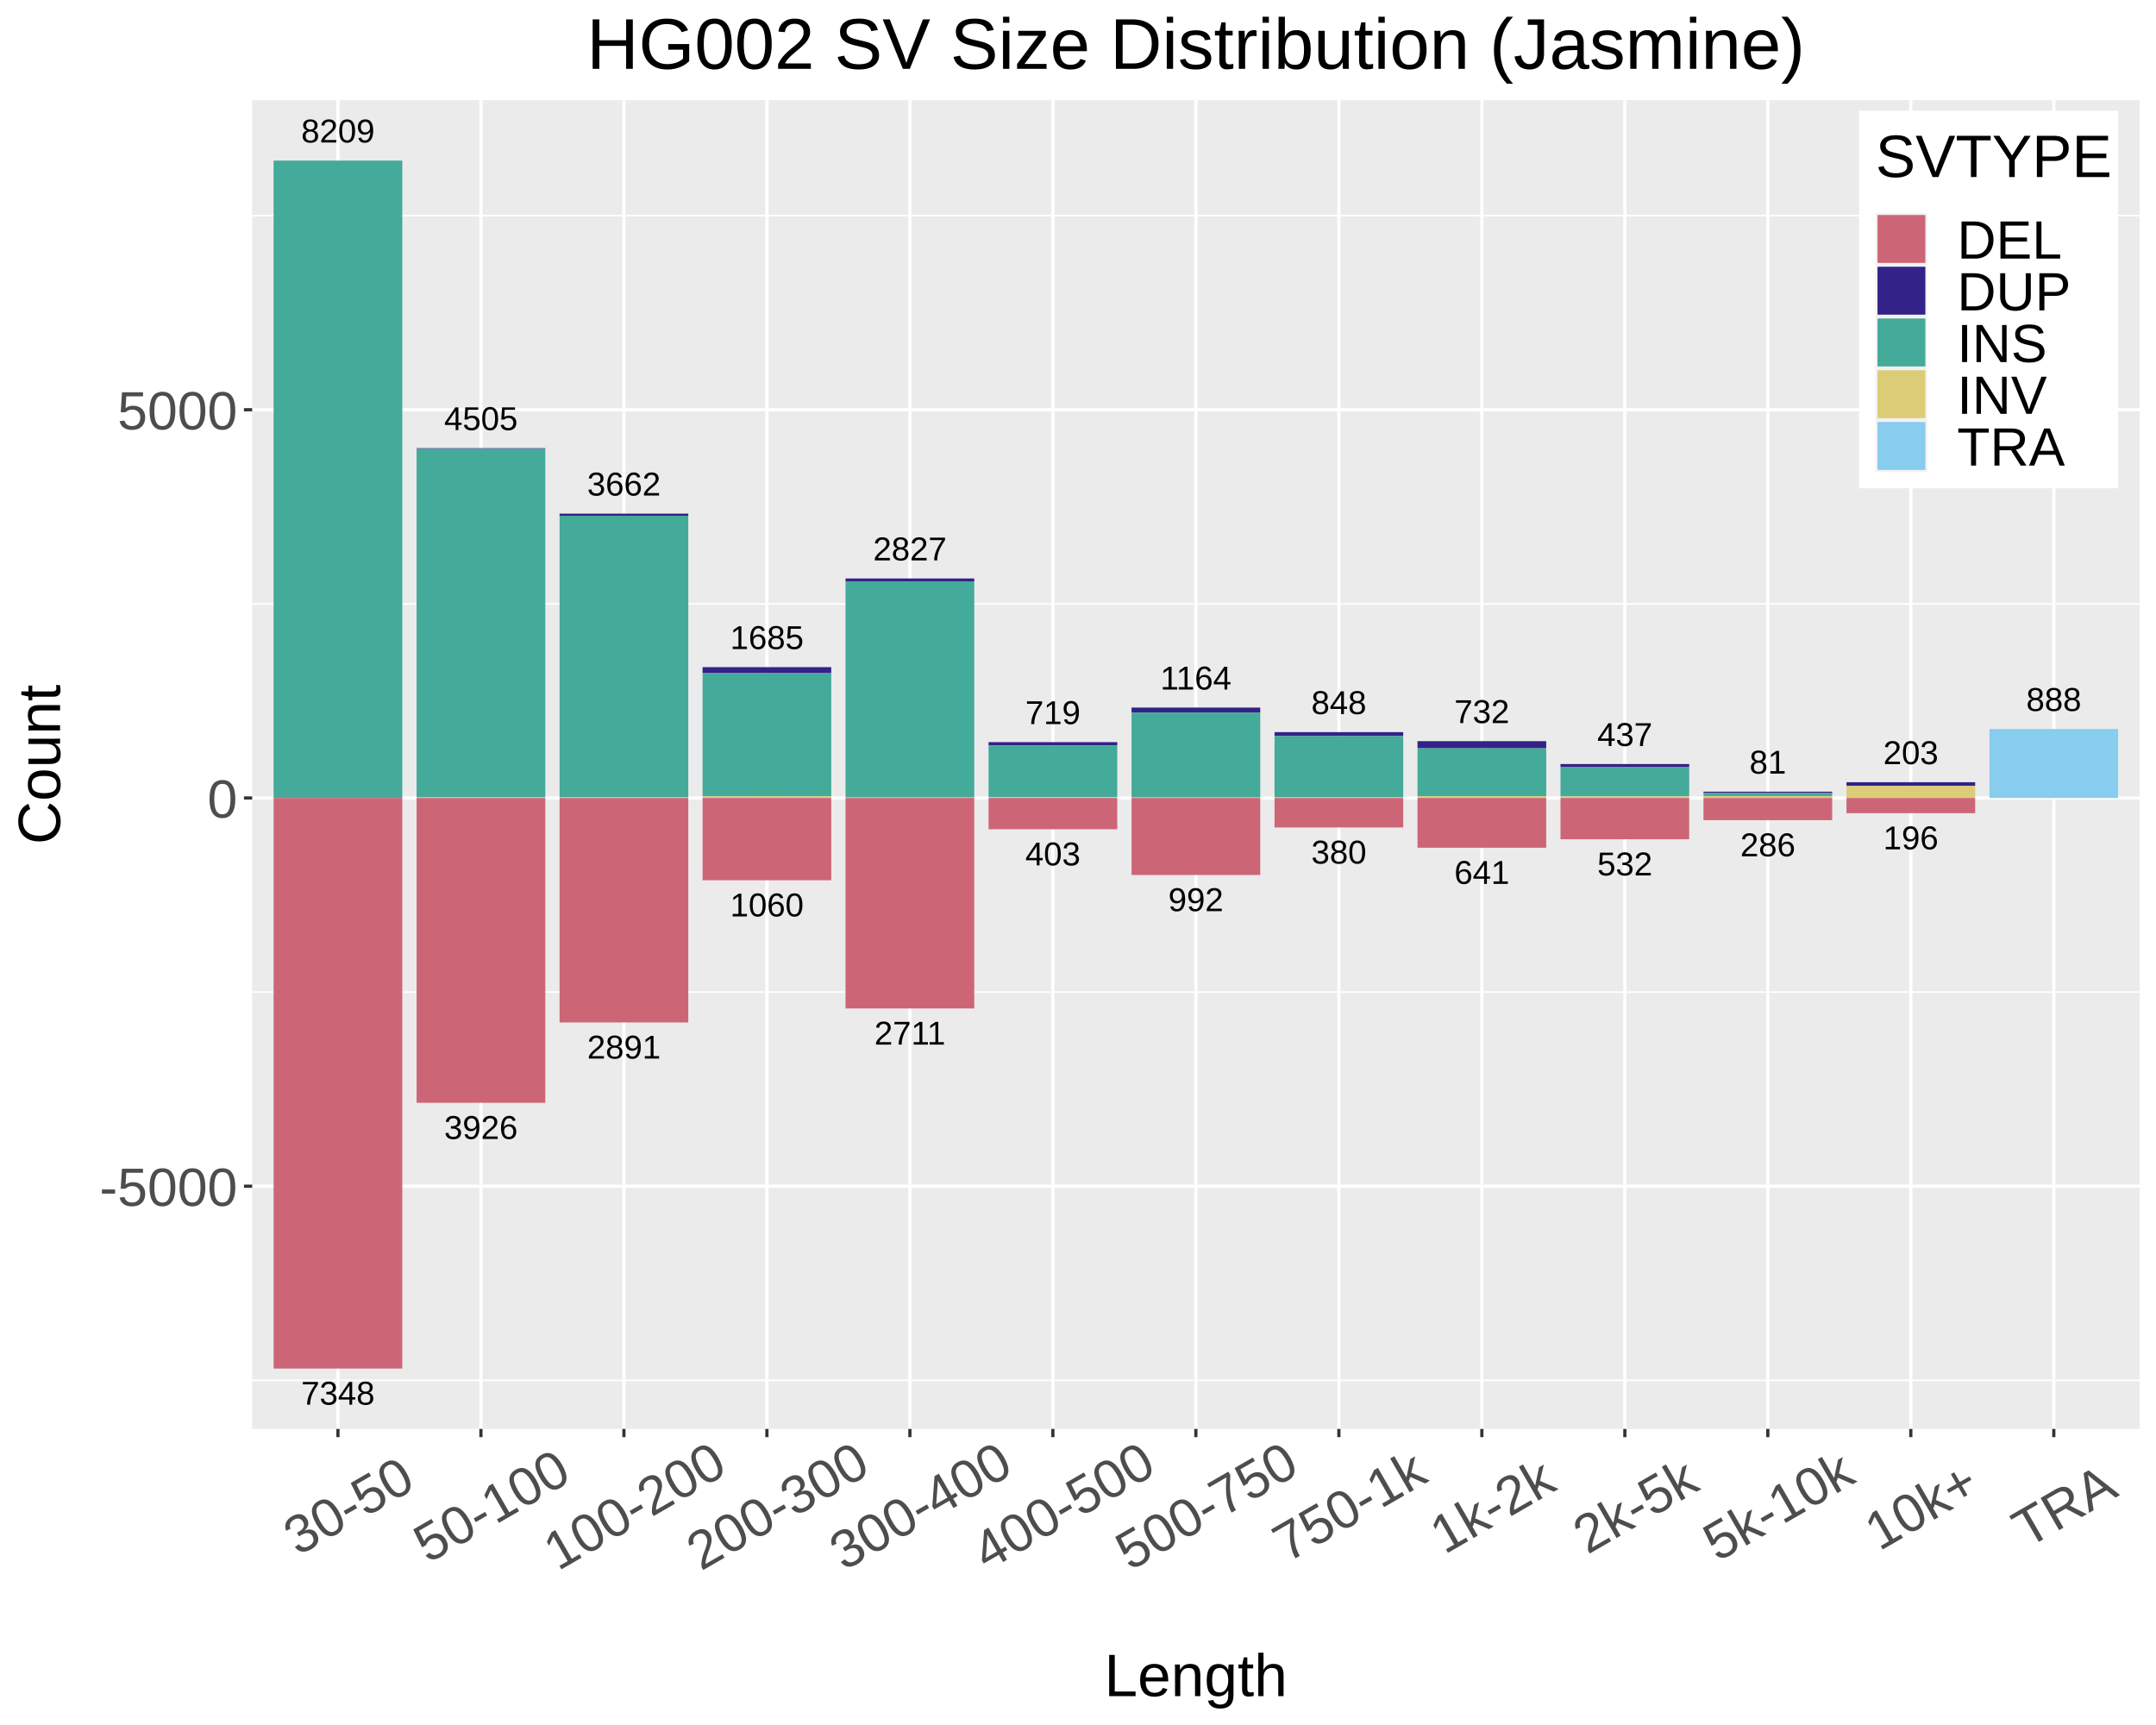
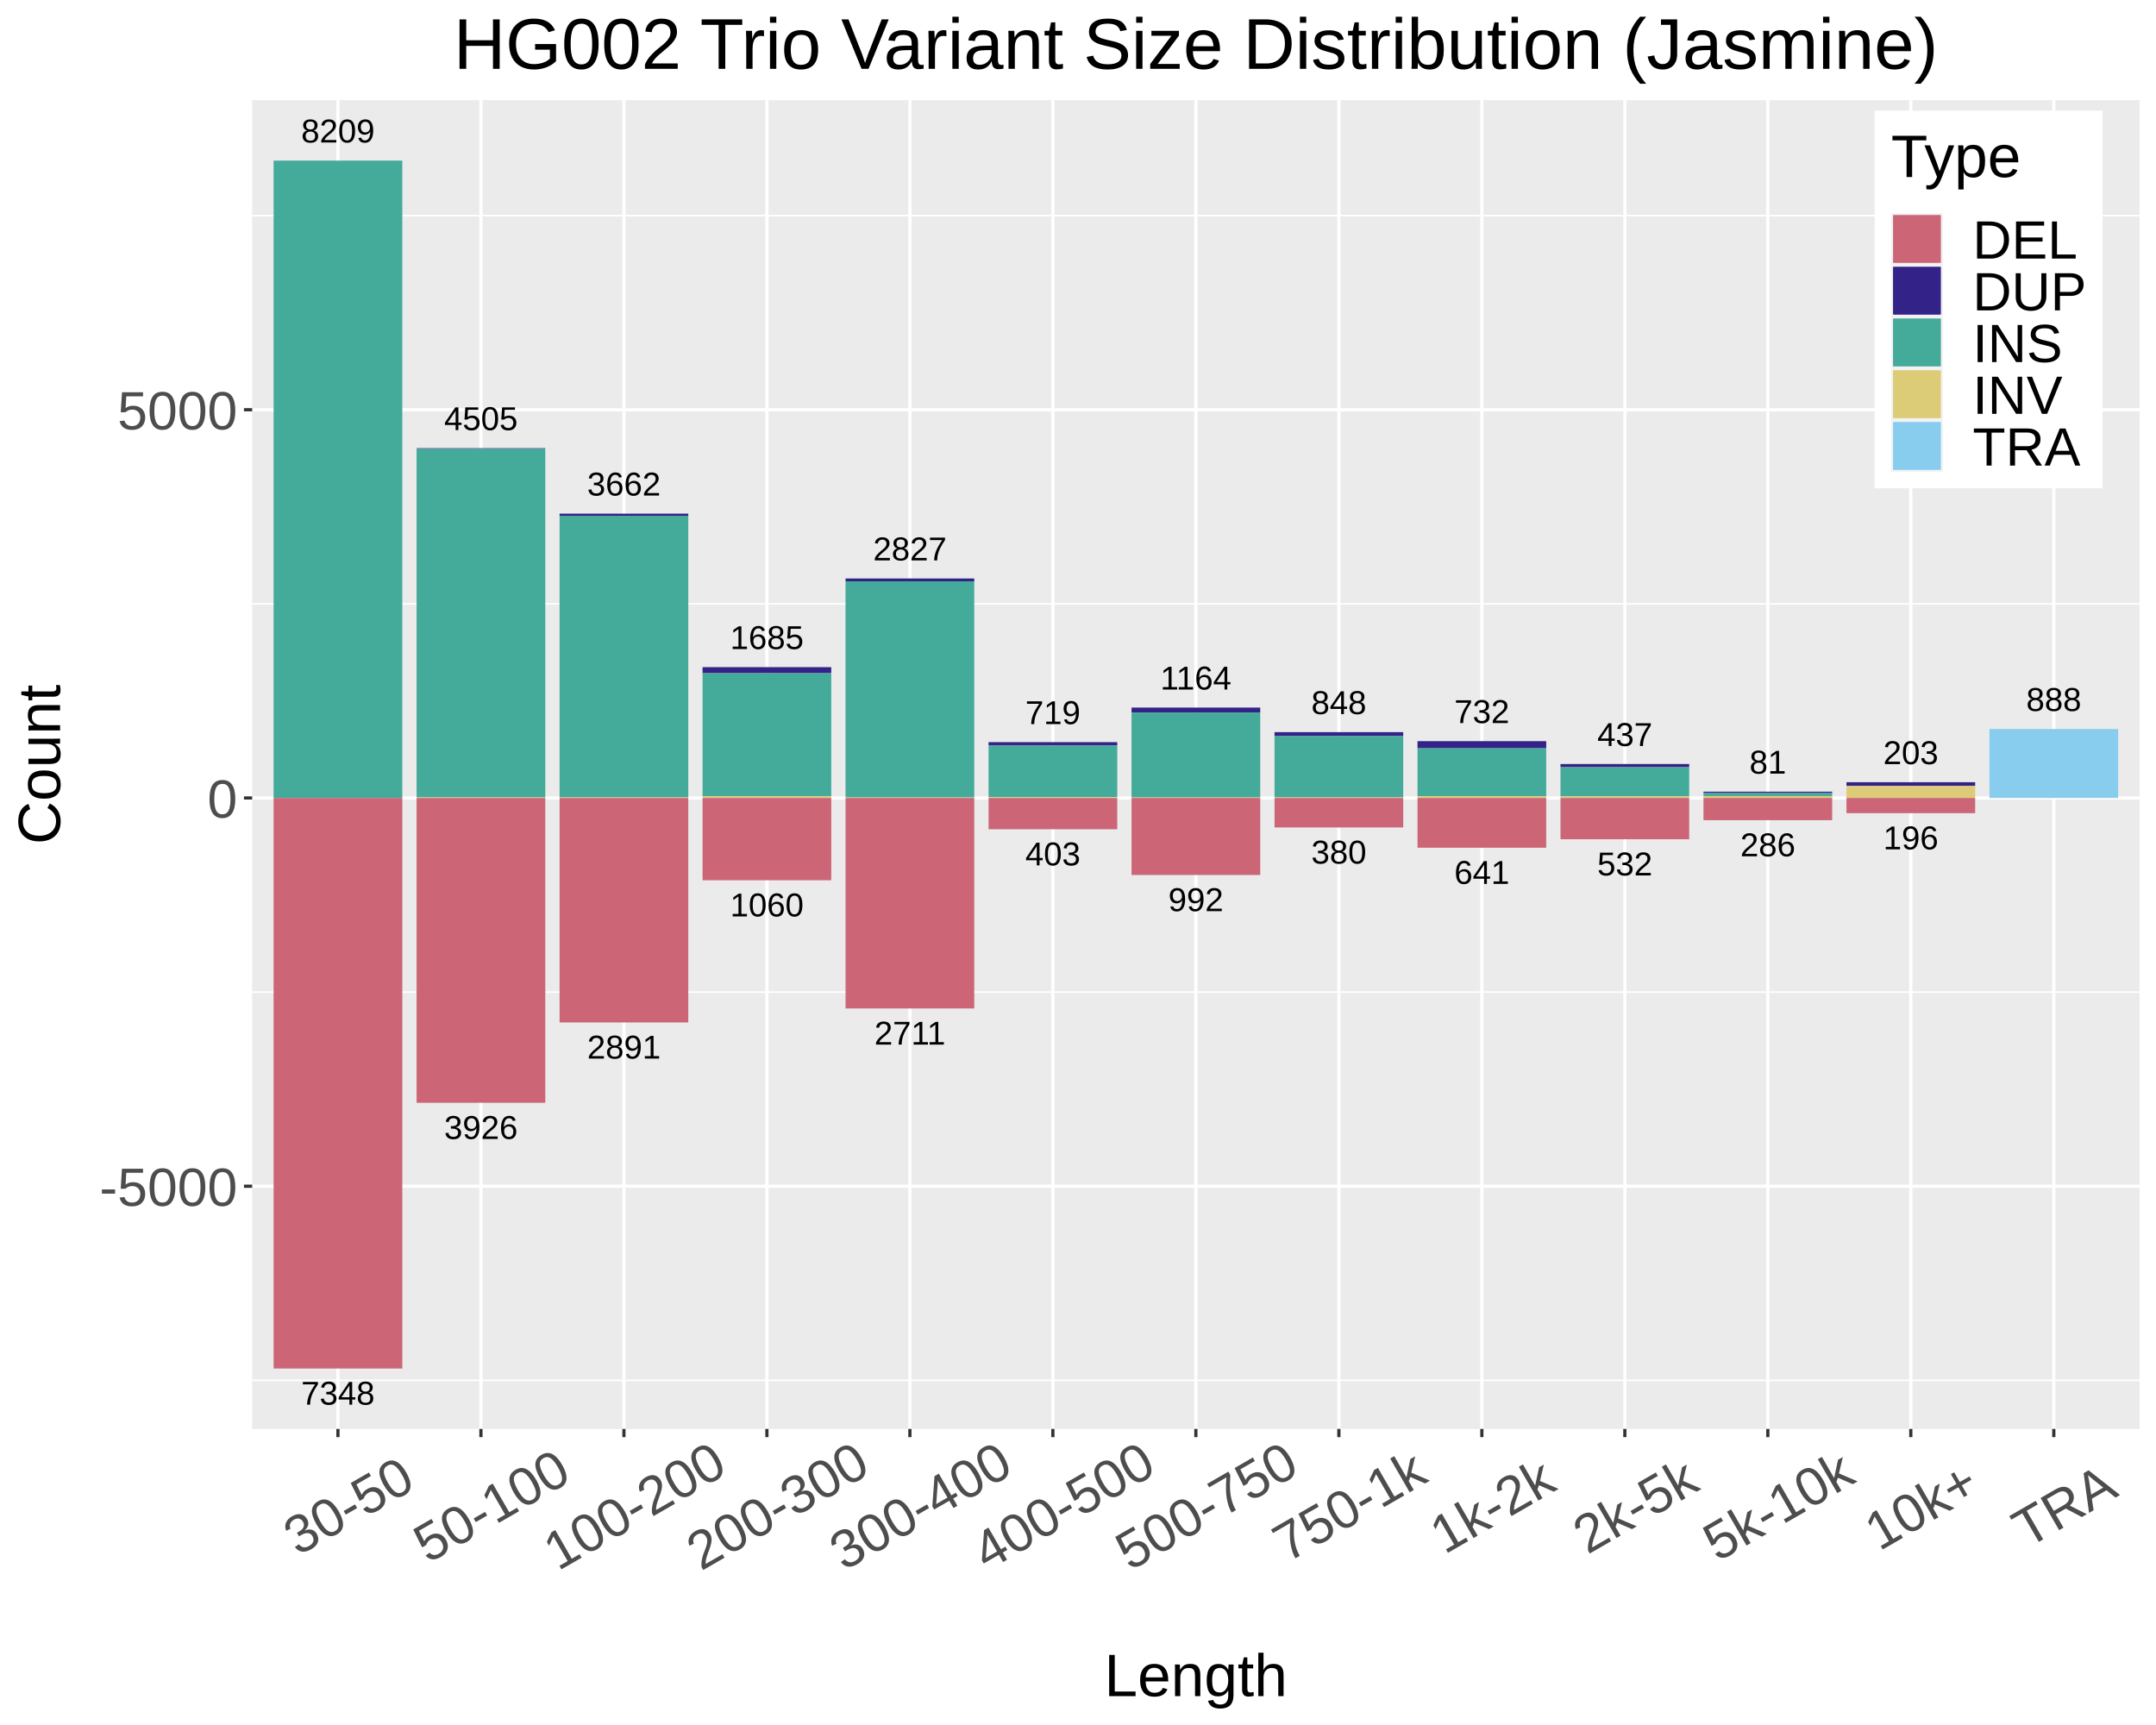
<svg xmlns="http://www.w3.org/2000/svg" class="svglite" width="720.00pt" height="576.00pt" viewBox="0 0 720.00 576.00">
  <defs>
    <style type="text/css">
    .svglite line, .svglite polyline, .svglite polygon, .svglite path, .svglite rect, .svglite circle {
      fill: none;
      stroke: #000000;
      stroke-linecap: round;
      stroke-linejoin: round;
      stroke-miterlimit: 10.00;
    }
  </style>
  </defs>
  <rect width="100%" height="100%" style="stroke: none; fill: #FFFFFF;" />
  <defs>
    <clipPath id="cpMC4wMHw3MjAuMDB8MC4wMHw1NzYuMDA=">
      <rect x="0.00" y="0.00" width="720.00" height="576.00" />
    </clipPath>
  </defs>
  <g clip-path="url(#cpMC4wMHw3MjAuMDB8MC4wMHw1NzYuMDA=)">
    <rect x="0" y="0.00" width="720.00" height="576.00" style="stroke-width: 1.07; stroke: #FFFFFF; fill: #FFFFFF;" />
  </g>
  <defs>
    <clipPath id="cpODQuMjF8NzE0LjUyfDMzLjQ0fDQ3Ny4xNA==">
      <rect x="84.21" y="33.44" width="630.31" height="443.70" />
    </clipPath>
  </defs>
  <g clip-path="url(#cpODQuMjF8NzE0LjUyfDMzLjQ0fDQ3Ny4xNA==)">
    <rect x="84.21" y="33.44" width="630.31" height="443.70" style="stroke-width: 1.07; stroke: none; fill: #EBEBEB;" />
    <polyline points="84.21,460.91 714.52,460.91 " style="stroke-width: 0.53; stroke: #FFFFFF; stroke-linecap: butt;" />
    <polyline points="84.21,331.27 714.52,331.27 " style="stroke-width: 0.53; stroke: #FFFFFF; stroke-linecap: butt;" />
    <polyline points="84.21,201.63 714.52,201.63 " style="stroke-width: 0.53; stroke: #FFFFFF; stroke-linecap: butt;" />
    <polyline points="84.21,72.00 714.52,72.00 " style="stroke-width: 0.53; stroke: #FFFFFF; stroke-linecap: butt;" />
    <polyline points="84.21,396.09 714.52,396.09 " style="stroke-width: 1.07; stroke: #FFFFFF; stroke-linecap: butt;" />
    <polyline points="84.21,266.45 714.52,266.45 " style="stroke-width: 1.07; stroke: #FFFFFF; stroke-linecap: butt;" />
    <polyline points="84.21,136.82 714.52,136.82 " style="stroke-width: 1.07; stroke: #FFFFFF; stroke-linecap: butt;" />
    <polyline points="112.86,477.14 112.86,33.44 " style="stroke-width: 1.07; stroke: #FFFFFF; stroke-linecap: butt;" />
    <polyline points="160.61,477.14 160.61,33.44 " style="stroke-width: 1.07; stroke: #FFFFFF; stroke-linecap: butt;" />
    <polyline points="208.36,477.14 208.36,33.44 " style="stroke-width: 1.07; stroke: #FFFFFF; stroke-linecap: butt;" />
    <polyline points="256.11,477.14 256.11,33.44 " style="stroke-width: 1.07; stroke: #FFFFFF; stroke-linecap: butt;" />
    <polyline points="303.86,477.14 303.86,33.44 " style="stroke-width: 1.07; stroke: #FFFFFF; stroke-linecap: butt;" />
    <polyline points="351.61,477.14 351.61,33.44 " style="stroke-width: 1.07; stroke: #FFFFFF; stroke-linecap: butt;" />
    <polyline points="399.36,477.14 399.36,33.44 " style="stroke-width: 1.07; stroke: #FFFFFF; stroke-linecap: butt;" />
    <polyline points="447.12,477.14 447.12,33.44 " style="stroke-width: 1.07; stroke: #FFFFFF; stroke-linecap: butt;" />
    <polyline points="494.87,477.14 494.87,33.44 " style="stroke-width: 1.07; stroke: #FFFFFF; stroke-linecap: butt;" />
    <polyline points="542.62,477.14 542.62,33.44 " style="stroke-width: 1.07; stroke: #FFFFFF; stroke-linecap: butt;" />
    <polyline points="590.37,477.14 590.37,33.44 " style="stroke-width: 1.07; stroke: #FFFFFF; stroke-linecap: butt;" />
    <polyline points="638.12,477.14 638.12,33.44 " style="stroke-width: 1.07; stroke: #FFFFFF; stroke-linecap: butt;" />
    <polyline points="685.87,477.14 685.87,33.44 " style="stroke-width: 1.07; stroke: #FFFFFF; stroke-linecap: butt;" />
    <rect x="91.37" y="53.61" width="42.98" height="0.026" style="stroke-width: 1.07; stroke: none; stroke-linecap: square; stroke-linejoin: miter; fill: #332288;" />
    <rect x="139.12" y="149.65" width="42.98" height="0.26" style="stroke-width: 1.07; stroke: none; stroke-linecap: square; stroke-linejoin: miter; fill: #332288;" />
    <rect x="186.87" y="171.51" width="42.98" height="0.73" style="stroke-width: 1.07; stroke: none; stroke-linecap: square; stroke-linejoin: miter; fill: #332288;" />
    <rect x="234.62" y="222.77" width="42.98" height="2.02" style="stroke-width: 1.07; stroke: none; stroke-linecap: square; stroke-linejoin: miter; fill: #332288;" />
    <rect x="282.37" y="193.16" width="42.98" height="0.96" style="stroke-width: 1.07; stroke: none; stroke-linecap: square; stroke-linejoin: miter; fill: #332288;" />
    <rect x="330.13" y="247.81" width="42.98" height="1.14" style="stroke-width: 1.07; stroke: none; stroke-linecap: square; stroke-linejoin: miter; fill: #332288;" />
    <rect x="377.88" y="236.27" width="42.98" height="1.66" style="stroke-width: 1.07; stroke: none; stroke-linecap: square; stroke-linejoin: miter; fill: #332288;" />
    <rect x="425.63" y="244.47" width="42.98" height="1.32" style="stroke-width: 1.07; stroke: none; stroke-linecap: square; stroke-linejoin: miter; fill: #332288;" />
    <rect x="473.38" y="247.48" width="42.98" height="2.39" style="stroke-width: 1.07; stroke: none; stroke-linecap: square; stroke-linejoin: miter; fill: #332288;" />
    <rect x="521.13" y="255.12" width="42.98" height="1.06" style="stroke-width: 1.07; stroke: none; stroke-linecap: square; stroke-linejoin: miter; fill: #332288;" />
    <rect x="568.88" y="264.35" width="42.98" height="0.47" style="stroke-width: 1.07; stroke: none; stroke-linecap: square; stroke-linejoin: miter; fill: #332288;" />
    <rect x="616.63" y="261.19" width="42.98" height="1.24" style="stroke-width: 1.07; stroke: none; stroke-linecap: square; stroke-linejoin: miter; fill: #332288;" />
    <rect x="91.37" y="53.64" width="42.98" height="212.79" style="stroke-width: 1.07; stroke: none; stroke-linecap: square; stroke-linejoin: miter; fill: #44AA99;" />
    <rect x="139.12" y="149.91" width="42.98" height="116.36" style="stroke-width: 1.07; stroke: none; stroke-linecap: square; stroke-linejoin: miter; fill: #44AA99;" />
    <rect x="186.87" y="172.23" width="42.98" height="94.04" style="stroke-width: 1.07; stroke: none; stroke-linecap: square; stroke-linejoin: miter; fill: #44AA99;" />
    <rect x="234.62" y="224.79" width="42.98" height="41.12" style="stroke-width: 1.07; stroke: none; stroke-linecap: square; stroke-linejoin: miter; fill: #44AA99;" />
    <rect x="282.37" y="194.12" width="42.98" height="72.18" style="stroke-width: 1.07; stroke: none; stroke-linecap: square; stroke-linejoin: miter; fill: #44AA99;" />
    <rect x="330.13" y="248.95" width="42.98" height="17.24" style="stroke-width: 1.07; stroke: none; stroke-linecap: square; stroke-linejoin: miter; fill: #44AA99;" />
    <rect x="377.88" y="237.93" width="42.98" height="28.37" style="stroke-width: 1.07; stroke: none; stroke-linecap: square; stroke-linejoin: miter; fill: #44AA99;" />
    <rect x="425.63" y="245.79" width="42.98" height="20.48" style="stroke-width: 1.07; stroke: none; stroke-linecap: square; stroke-linejoin: miter; fill: #44AA99;" />
    <rect x="473.38" y="249.86" width="42.98" height="16.00" style="stroke-width: 1.07; stroke: none; stroke-linecap: square; stroke-linejoin: miter; fill: #44AA99;" />
    <rect x="521.13" y="256.19" width="42.98" height="9.75" style="stroke-width: 1.07; stroke: none; stroke-linecap: square; stroke-linejoin: miter; fill: #44AA99;" />
    <rect x="568.88" y="264.82" width="42.98" height="0.99" style="stroke-width: 1.07; stroke: none; stroke-linecap: square; stroke-linejoin: miter; fill: #44AA99;" />
    <rect x="91.37" y="266.43" width="42.98" height="0.026" style="stroke-width: 1.07; stroke: none; stroke-linecap: square; stroke-linejoin: miter; fill: #DDCC77;" />
    <rect x="139.12" y="266.27" width="42.98" height="0.18" style="stroke-width: 1.07; stroke: none; stroke-linecap: square; stroke-linejoin: miter; fill: #DDCC77;" />
    <rect x="186.87" y="266.27" width="42.98" height="0.18" style="stroke-width: 1.07; stroke: none; stroke-linecap: square; stroke-linejoin: miter; fill: #DDCC77;" />
    <rect x="234.62" y="265.91" width="42.98" height="0.54" style="stroke-width: 1.07; stroke: none; stroke-linecap: square; stroke-linejoin: miter; fill: #DDCC77;" />
    <rect x="282.37" y="266.30" width="42.98" height="0.16" style="stroke-width: 1.07; stroke: none; stroke-linecap: square; stroke-linejoin: miter; fill: #DDCC77;" />
    <rect x="330.13" y="266.20" width="42.98" height="0.26" style="stroke-width: 1.07; stroke: none; stroke-linecap: square; stroke-linejoin: miter; fill: #DDCC77;" />
    <rect x="377.88" y="266.30" width="42.98" height="0.16" style="stroke-width: 1.07; stroke: none; stroke-linecap: square; stroke-linejoin: miter; fill: #DDCC77;" />
    <rect x="425.63" y="266.27" width="42.98" height="0.18" style="stroke-width: 1.07; stroke: none; stroke-linecap: square; stroke-linejoin: miter; fill: #DDCC77;" />
    <rect x="473.38" y="265.86" width="42.98" height="0.60" style="stroke-width: 1.07; stroke: none; stroke-linecap: square; stroke-linejoin: miter; fill: #DDCC77;" />
    <rect x="521.13" y="265.94" width="42.98" height="0.52" style="stroke-width: 1.07; stroke: none; stroke-linecap: square; stroke-linejoin: miter; fill: #DDCC77;" />
    <rect x="568.88" y="265.81" width="42.98" height="0.65" style="stroke-width: 1.07; stroke: none; stroke-linecap: square; stroke-linejoin: miter; fill: #DDCC77;" />
    <rect x="616.63" y="262.44" width="42.98" height="4.02" style="stroke-width: 1.07; stroke: none; stroke-linecap: square; stroke-linejoin: miter; fill: #DDCC77;" />
    <rect x="664.38" y="243.43" width="42.98" height="23.02" style="stroke-width: 1.07; stroke: none; stroke-linecap: square; stroke-linejoin: miter; fill: #88CCEE;" />
    <rect x="91.37" y="266.45" width="42.98" height="190.52" style="stroke-width: 1.07; stroke: none; stroke-linecap: square; stroke-linejoin: miter; fill: #CC6677;" />
    <rect x="139.12" y="266.45" width="42.98" height="101.79" style="stroke-width: 1.07; stroke: none; stroke-linecap: square; stroke-linejoin: miter; fill: #CC6677;" />
    <rect x="186.87" y="266.45" width="42.98" height="74.96" style="stroke-width: 1.07; stroke: none; stroke-linecap: square; stroke-linejoin: miter; fill: #CC6677;" />
    <rect x="234.62" y="266.45" width="42.98" height="27.48" style="stroke-width: 1.07; stroke: none; stroke-linecap: square; stroke-linejoin: miter; fill: #CC6677;" />
    <rect x="282.37" y="266.45" width="42.98" height="70.29" style="stroke-width: 1.07; stroke: none; stroke-linecap: square; stroke-linejoin: miter; fill: #CC6677;" />
    <rect x="330.13" y="266.45" width="42.98" height="10.45" style="stroke-width: 1.07; stroke: none; stroke-linecap: square; stroke-linejoin: miter; fill: #CC6677;" />
    <rect x="377.88" y="266.45" width="42.98" height="25.72" style="stroke-width: 1.07; stroke: none; stroke-linecap: square; stroke-linejoin: miter; fill: #CC6677;" />
    <rect x="425.63" y="266.45" width="42.98" height="9.85" style="stroke-width: 1.07; stroke: none; stroke-linecap: square; stroke-linejoin: miter; fill: #CC6677;" />
    <rect x="473.38" y="266.45" width="42.98" height="16.62" style="stroke-width: 1.07; stroke: none; stroke-linecap: square; stroke-linejoin: miter; fill: #CC6677;" />
    <rect x="521.13" y="266.45" width="42.98" height="13.79" style="stroke-width: 1.07; stroke: none; stroke-linecap: square; stroke-linejoin: miter; fill: #CC6677;" />
    <rect x="568.88" y="266.45" width="42.98" height="7.42" style="stroke-width: 1.07; stroke: none; stroke-linecap: square; stroke-linejoin: miter; fill: #CC6677;" />
    <rect x="616.63" y="266.45" width="42.98" height="5.08" style="stroke-width: 1.07; stroke: none; stroke-linecap: square; stroke-linejoin: miter; fill: #CC6677;" />
    <text x="112.86" y="47.58" text-anchor="middle" style="font-size: 11.04px; font-family: Arimo;" textLength="28.08px" lengthAdjust="spacingAndGlyphs">8209</text>
    <text x="160.61" y="143.62" text-anchor="middle" style="font-size: 11.04px; font-family: Arimo;" textLength="28.08px" lengthAdjust="spacingAndGlyphs">4505</text>
    <text x="208.36" y="165.47" text-anchor="middle" style="font-size: 11.04px; font-family: Arimo;" textLength="28.08px" lengthAdjust="spacingAndGlyphs">3662</text>
    <text x="256.11" y="216.73" text-anchor="middle" style="font-size: 11.04px; font-family: Arimo;" textLength="28.08px" lengthAdjust="spacingAndGlyphs">1685</text>
    <text x="303.86" y="187.12" text-anchor="middle" style="font-size: 11.04px; font-family: Arimo;" textLength="28.08px" lengthAdjust="spacingAndGlyphs">2827</text>
    <text x="351.61" y="241.78" text-anchor="middle" style="font-size: 11.04px; font-family: Arimo;" textLength="21.06px" lengthAdjust="spacingAndGlyphs">719</text>
    <text x="399.36" y="230.24" text-anchor="middle" style="font-size: 11.04px; font-family: Arimo;" textLength="28.08px" lengthAdjust="spacingAndGlyphs">1164</text>
    <text x="447.12" y="238.44" text-anchor="middle" style="font-size: 11.04px; font-family: Arimo;" textLength="21.06px" lengthAdjust="spacingAndGlyphs">848</text>
    <text x="494.87" y="241.44" text-anchor="middle" style="font-size: 11.04px; font-family: Arimo;" textLength="21.06px" lengthAdjust="spacingAndGlyphs">732</text>
    <text x="542.62" y="249.09" text-anchor="middle" style="font-size: 11.04px; font-family: Arimo;" textLength="21.06px" lengthAdjust="spacingAndGlyphs">437</text>
    <text x="590.37" y="258.32" text-anchor="middle" style="font-size: 11.04px; font-family: Arimo;" textLength="14.04px" lengthAdjust="spacingAndGlyphs">81</text>
    <text x="638.12" y="255.16" text-anchor="middle" style="font-size: 11.04px; font-family: Arimo;" textLength="21.06px" lengthAdjust="spacingAndGlyphs">203</text>
    <text x="685.87" y="237.40" text-anchor="middle" style="font-size: 11.04px; font-family: Arimo;" textLength="21.06px" lengthAdjust="spacingAndGlyphs">888</text>
    <text x="112.86" y="469.04" text-anchor="middle" style="font-size: 11.04px; font-family: Arimo;" textLength="28.08px" lengthAdjust="spacingAndGlyphs">7348</text>
    <text x="160.61" y="380.31" text-anchor="middle" style="font-size: 11.04px; font-family: Arimo;" textLength="28.08px" lengthAdjust="spacingAndGlyphs">3926</text>
    <text x="208.36" y="353.48" text-anchor="middle" style="font-size: 11.04px; font-family: Arimo;" textLength="28.08px" lengthAdjust="spacingAndGlyphs">2891</text>
    <text x="256.11" y="306.00" text-anchor="middle" style="font-size: 11.04px; font-family: Arimo;" textLength="28.08px" lengthAdjust="spacingAndGlyphs">1060</text>
    <text x="303.86" y="348.81" text-anchor="middle" style="font-size: 11.04px; font-family: Arimo;" textLength="28.08px" lengthAdjust="spacingAndGlyphs">2711</text>
    <text x="351.61" y="288.97" text-anchor="middle" style="font-size: 11.04px; font-family: Arimo;" textLength="21.06px" lengthAdjust="spacingAndGlyphs">403</text>
    <text x="399.36" y="304.24" text-anchor="middle" style="font-size: 11.04px; font-family: Arimo;" textLength="21.06px" lengthAdjust="spacingAndGlyphs">992</text>
    <text x="447.12" y="288.37" text-anchor="middle" style="font-size: 11.04px; font-family: Arimo;" textLength="21.06px" lengthAdjust="spacingAndGlyphs">380</text>
    <text x="494.87" y="295.14" text-anchor="middle" style="font-size: 11.04px; font-family: Arimo;" textLength="21.06px" lengthAdjust="spacingAndGlyphs">641</text>
    <text x="542.62" y="292.31" text-anchor="middle" style="font-size: 11.04px; font-family: Arimo;" textLength="21.06px" lengthAdjust="spacingAndGlyphs">532</text>
    <text x="590.37" y="285.93" text-anchor="middle" style="font-size: 11.04px; font-family: Arimo;" textLength="21.06px" lengthAdjust="spacingAndGlyphs">286</text>
    <text x="638.12" y="283.60" text-anchor="middle" style="font-size: 11.04px; font-family: Arimo;" textLength="21.06px" lengthAdjust="spacingAndGlyphs">196</text>
  </g>
  <g clip-path="url(#cpMC4wMHw3MjAuMDB8MC4wMHw1NzYuMDA=)">
    <text x="79.28" y="402.66" text-anchor="end" style="font-size: 18.00px; fill: #4D4D4D; font-family: Arimo;" textLength="52.32px" lengthAdjust="spacingAndGlyphs">-5000</text>
    <text x="79.28" y="273.02" text-anchor="end" style="font-size: 18.00px; fill: #4D4D4D; font-family: Arimo;" textLength="11.46px" lengthAdjust="spacingAndGlyphs">0</text>
    <text x="79.28" y="143.38" text-anchor="end" style="font-size: 18.00px; fill: #4D4D4D; font-family: Arimo;" textLength="45.82px" lengthAdjust="spacingAndGlyphs">5000</text>
    <polyline points="81.47,396.09 84.21,396.09 " style="stroke-width: 1.07; stroke: #333333; stroke-linecap: butt;" />
    <polyline points="81.47,266.45 84.21,266.45 " style="stroke-width: 1.07; stroke: #333333; stroke-linecap: butt;" />
    <polyline points="81.47,136.82 84.21,136.82 " style="stroke-width: 1.07; stroke: #333333; stroke-linecap: butt;" />
    <polyline points="112.86,479.88 112.86,477.14 " style="stroke-width: 1.07; stroke: #333333; stroke-linecap: butt;" />
    <polyline points="160.61,479.88 160.61,477.14 " style="stroke-width: 1.07; stroke: #333333; stroke-linecap: butt;" />
    <polyline points="208.36,479.88 208.36,477.14 " style="stroke-width: 1.07; stroke: #333333; stroke-linecap: butt;" />
    <polyline points="256.11,479.88 256.11,477.14 " style="stroke-width: 1.07; stroke: #333333; stroke-linecap: butt;" />
    <polyline points="303.86,479.88 303.86,477.14 " style="stroke-width: 1.07; stroke: #333333; stroke-linecap: butt;" />
    <polyline points="351.61,479.88 351.61,477.14 " style="stroke-width: 1.07; stroke: #333333; stroke-linecap: butt;" />
    <polyline points="399.36,479.88 399.36,477.14 " style="stroke-width: 1.07; stroke: #333333; stroke-linecap: butt;" />
    <polyline points="447.12,479.88 447.12,477.14 " style="stroke-width: 1.07; stroke: #333333; stroke-linecap: butt;" />
    <polyline points="494.87,479.88 494.87,477.14 " style="stroke-width: 1.07; stroke: #333333; stroke-linecap: butt;" />
    <polyline points="542.62,479.88 542.62,477.14 " style="stroke-width: 1.07; stroke: #333333; stroke-linecap: butt;" />
    <polyline points="590.37,479.88 590.37,477.14 " style="stroke-width: 1.07; stroke: #333333; stroke-linecap: butt;" />
    <polyline points="638.12,479.88 638.12,477.14 " style="stroke-width: 1.07; stroke: #333333; stroke-linecap: butt;" />
    <polyline points="685.87,479.88 685.87,477.14 " style="stroke-width: 1.07; stroke: #333333; stroke-linecap: butt;" />
    <text transform="translate(119.42,508.18) rotate(-30)" text-anchor="middle" style="font-size: 18.00px; fill: #4D4D4D; font-family: Arimo;" textLength="52.32px" lengthAdjust="spacingAndGlyphs">30-50</text>
    <text transform="translate(167.17,508.18) rotate(-30)" text-anchor="middle" style="font-size: 18.00px; fill: #4D4D4D; font-family: Arimo;" textLength="63.77px" lengthAdjust="spacingAndGlyphs">50-100</text>
    <text transform="translate(214.92,508.18) rotate(-30)" text-anchor="middle" style="font-size: 18.00px; fill: #4D4D4D; font-family: Arimo;" textLength="75.23px" lengthAdjust="spacingAndGlyphs">100-200</text>
    <text transform="translate(262.67,508.18) rotate(-30)" text-anchor="middle" style="font-size: 18.00px; fill: #4D4D4D; font-family: Arimo;" textLength="75.23px" lengthAdjust="spacingAndGlyphs">200-300</text>
    <text transform="translate(310.42,508.18) rotate(-30)" text-anchor="middle" style="font-size: 18.00px; fill: #4D4D4D; font-family: Arimo;" textLength="75.23px" lengthAdjust="spacingAndGlyphs">300-400</text>
    <text transform="translate(358.18,508.18) rotate(-30)" text-anchor="middle" style="font-size: 18.00px; fill: #4D4D4D; font-family: Arimo;" textLength="75.23px" lengthAdjust="spacingAndGlyphs">400-500</text>
    <text transform="translate(405.93,508.18) rotate(-30)" text-anchor="middle" style="font-size: 18.00px; fill: #4D4D4D; font-family: Arimo;" textLength="75.23px" lengthAdjust="spacingAndGlyphs">500-750</text>
    <text transform="translate(453.68,508.18) rotate(-30)" text-anchor="middle" style="font-size: 18.00px; fill: #4D4D4D; font-family: Arimo;" textLength="62.74px" lengthAdjust="spacingAndGlyphs">750-1k</text>
    <text transform="translate(501.43,508.18) rotate(-30)" text-anchor="middle" style="font-size: 18.00px; fill: #4D4D4D; font-family: Arimo;" textLength="50.26px" lengthAdjust="spacingAndGlyphs">1k-2k</text>
    <text transform="translate(549.18,508.18) rotate(-30)" text-anchor="middle" style="font-size: 18.00px; fill: #4D4D4D; font-family: Arimo;" textLength="50.26px" lengthAdjust="spacingAndGlyphs">2k-5k</text>
    <text transform="translate(596.93,508.18) rotate(-30)" text-anchor="middle" style="font-size: 18.00px; fill: #4D4D4D; font-family: Arimo;" textLength="61.71px" lengthAdjust="spacingAndGlyphs">5k-10k</text>
    <text transform="translate(644.68,508.18) rotate(-30)" text-anchor="middle" style="font-size: 18.00px; fill: #4D4D4D; font-family: Arimo;" textLength="48.42px" lengthAdjust="spacingAndGlyphs">10k+</text>
    <text transform="translate(692.43,508.18) rotate(-30)" text-anchor="middle" style="font-size: 18.00px; fill: #4D4D4D; font-family: Arimo;" textLength="35.09px" lengthAdjust="spacingAndGlyphs">TRA</text>
    <text x="399.36" y="566.36" text-anchor="middle" style="font-size: 20.00px; font-family: Arimo;" textLength="68.99px" lengthAdjust="spacingAndGlyphs">Length</text>
    <text transform="translate(20.06,255.29) rotate(-90)" text-anchor="middle" style="font-size: 20.00px; font-family: Arimo;" textLength="59.41px" lengthAdjust="spacingAndGlyphs">Count</text>
-     <rect x="620.86" y="36.97" width="86.47" height="126.06" style="stroke-width: 1.07; stroke: none; fill: #FFFFFF;" />
-     <text x="626.34" y="59.11" style="font-size: 20.00px; font-family: Arimo;" textLength="75.51px" lengthAdjust="spacingAndGlyphs">SVTYPE</text>
-     <rect x="626.34" y="71.15" width="17.28" height="17.28" style="stroke-width: 1.07; stroke: none; fill: #F2F2F2;" />
-     <rect x="627.05" y="71.86" width="15.86" height="15.86" style="stroke-width: 1.07; stroke: none; stroke-linecap: square; stroke-linejoin: miter; fill: #CC6677;" />
-     <rect x="627.05" y="71.86" width="15.86" height="15.86" style="stroke-width: 1.07; stroke: none; stroke-linecap: square; stroke-linejoin: miter; fill: #CC6677;" />
-     <rect x="626.34" y="88.43" width="17.28" height="17.28" style="stroke-width: 1.07; stroke: none; fill: #F2F2F2;" />
-     <rect x="627.05" y="89.14" width="15.86" height="15.86" style="stroke-width: 1.07; stroke: none; stroke-linecap: square; stroke-linejoin: miter; fill: #332288;" />
-     <rect x="627.05" y="89.14" width="15.86" height="15.86" style="stroke-width: 1.07; stroke: none; stroke-linecap: square; stroke-linejoin: miter; fill: #332288;" />
-     <rect x="626.34" y="105.71" width="17.28" height="17.28" style="stroke-width: 1.07; stroke: none; fill: #F2F2F2;" />
-     <rect x="627.05" y="106.42" width="15.86" height="15.86" style="stroke-width: 1.07; stroke: none; stroke-linecap: square; stroke-linejoin: miter; fill: #44AA99;" />
-     <rect x="627.05" y="106.42" width="15.86" height="15.86" style="stroke-width: 1.07; stroke: none; stroke-linecap: square; stroke-linejoin: miter; fill: #44AA99;" />
-     <rect x="626.34" y="122.99" width="17.28" height="17.28" style="stroke-width: 1.07; stroke: none; fill: #F2F2F2;" />
-     <rect x="627.05" y="123.70" width="15.86" height="15.86" style="stroke-width: 1.07; stroke: none; stroke-linecap: square; stroke-linejoin: miter; fill: #DDCC77;" />
-     <rect x="627.05" y="123.70" width="15.86" height="15.86" style="stroke-width: 1.07; stroke: none; stroke-linecap: square; stroke-linejoin: miter; fill: #DDCC77;" />
-     <rect x="626.34" y="140.27" width="17.28" height="17.28" style="stroke-width: 1.07; stroke: none; fill: #F2F2F2;" />
-     <rect x="627.05" y="140.98" width="15.86" height="15.86" style="stroke-width: 1.07; stroke: none; stroke-linecap: square; stroke-linejoin: miter; fill: #88CCEE;" />
-     <rect x="627.05" y="140.98" width="15.86" height="15.86" style="stroke-width: 1.07; stroke: none; stroke-linecap: square; stroke-linejoin: miter; fill: #88CCEE;" />
-     <text x="653.58" y="86.35" style="font-size: 18.00px; font-family: Arimo;" textLength="35.27px" lengthAdjust="spacingAndGlyphs">DEL</text>
-     <text x="653.58" y="103.63" style="font-size: 18.00px; font-family: Arimo;" textLength="37.89px" lengthAdjust="spacingAndGlyphs">DUP</text>
-     <text x="653.58" y="120.91" style="font-size: 18.00px; font-family: Arimo;" textLength="30.20px" lengthAdjust="spacingAndGlyphs">INS</text>
-     <text x="653.58" y="138.19" style="font-size: 18.00px; font-family: Arimo;" textLength="31.08px" lengthAdjust="spacingAndGlyphs">INV</text>
-     <text x="653.58" y="155.47" style="font-size: 18.00px; font-family: Arimo;" textLength="35.09px" lengthAdjust="spacingAndGlyphs">TRA</text>
-     <text x="399.36" y="22.98" text-anchor="middle" style="font-size: 24.00px; font-family: Arimo;" textLength="446.88px" lengthAdjust="spacingAndGlyphs">HG002 SV Size Distribution (Jasmine)</text>
+     <rect x="626.05" y="36.97" width="76.10" height="126.06" style="stroke-width: 1.07; stroke: none; fill: #FFFFFF;" />
+     <text x="631.53" y="59.11" style="font-size: 20.00px; font-family: Arimo;" textLength="45.94px" lengthAdjust="spacingAndGlyphs">Type</text>
+     <rect x="631.53" y="71.15" width="17.28" height="17.28" style="stroke-width: 1.07; stroke: none; fill: #F2F2F2;" />
+     <rect x="632.24" y="71.86" width="15.86" height="15.86" style="stroke-width: 1.07; stroke: none; stroke-linecap: square; stroke-linejoin: miter; fill: #CC6677;" />
+     <rect x="632.24" y="71.86" width="15.86" height="15.86" style="stroke-width: 1.07; stroke: none; stroke-linecap: square; stroke-linejoin: miter; fill: #CC6677;" />
+     <rect x="631.53" y="88.43" width="17.28" height="17.28" style="stroke-width: 1.07; stroke: none; fill: #F2F2F2;" />
+     <rect x="632.24" y="89.14" width="15.86" height="15.86" style="stroke-width: 1.07; stroke: none; stroke-linecap: square; stroke-linejoin: miter; fill: #332288;" />
+     <rect x="632.24" y="89.14" width="15.86" height="15.86" style="stroke-width: 1.07; stroke: none; stroke-linecap: square; stroke-linejoin: miter; fill: #332288;" />
+     <rect x="631.53" y="105.71" width="17.28" height="17.28" style="stroke-width: 1.07; stroke: none; fill: #F2F2F2;" />
+     <rect x="632.24" y="106.42" width="15.86" height="15.86" style="stroke-width: 1.07; stroke: none; stroke-linecap: square; stroke-linejoin: miter; fill: #44AA99;" />
+     <rect x="632.24" y="106.42" width="15.86" height="15.86" style="stroke-width: 1.07; stroke: none; stroke-linecap: square; stroke-linejoin: miter; fill: #44AA99;" />
+     <rect x="631.53" y="122.99" width="17.28" height="17.28" style="stroke-width: 1.07; stroke: none; fill: #F2F2F2;" />
+     <rect x="632.24" y="123.70" width="15.86" height="15.86" style="stroke-width: 1.07; stroke: none; stroke-linecap: square; stroke-linejoin: miter; fill: #DDCC77;" />
+     <rect x="632.24" y="123.70" width="15.86" height="15.86" style="stroke-width: 1.07; stroke: none; stroke-linecap: square; stroke-linejoin: miter; fill: #DDCC77;" />
+     <rect x="631.53" y="140.27" width="17.28" height="17.28" style="stroke-width: 1.07; stroke: none; fill: #F2F2F2;" />
+     <rect x="632.24" y="140.98" width="15.86" height="15.86" style="stroke-width: 1.07; stroke: none; stroke-linecap: square; stroke-linejoin: miter; fill: #88CCEE;" />
+     <rect x="632.24" y="140.98" width="15.86" height="15.86" style="stroke-width: 1.07; stroke: none; stroke-linecap: square; stroke-linejoin: miter; fill: #88CCEE;" />
+     <text x="658.77" y="86.35" style="font-size: 18.00px; font-family: Arimo;" textLength="35.27px" lengthAdjust="spacingAndGlyphs">DEL</text>
+     <text x="658.77" y="103.63" style="font-size: 18.00px; font-family: Arimo;" textLength="37.89px" lengthAdjust="spacingAndGlyphs">DUP</text>
+     <text x="658.77" y="120.91" style="font-size: 18.00px; font-family: Arimo;" textLength="30.20px" lengthAdjust="spacingAndGlyphs">INS</text>
+     <text x="658.77" y="138.19" style="font-size: 18.00px; font-family: Arimo;" textLength="31.08px" lengthAdjust="spacingAndGlyphs">INV</text>
+     <text x="658.77" y="155.47" style="font-size: 18.00px; font-family: Arimo;" textLength="35.09px" lengthAdjust="spacingAndGlyphs">TRA</text>
+     <text x="399.36" y="22.98" text-anchor="middle" style="font-size: 24.00px; font-family: Arimo;" textLength="550.30px" lengthAdjust="spacingAndGlyphs">HG002 Trio Variant Size Distribution (Jasmine)</text>
  </g>
</svg>
